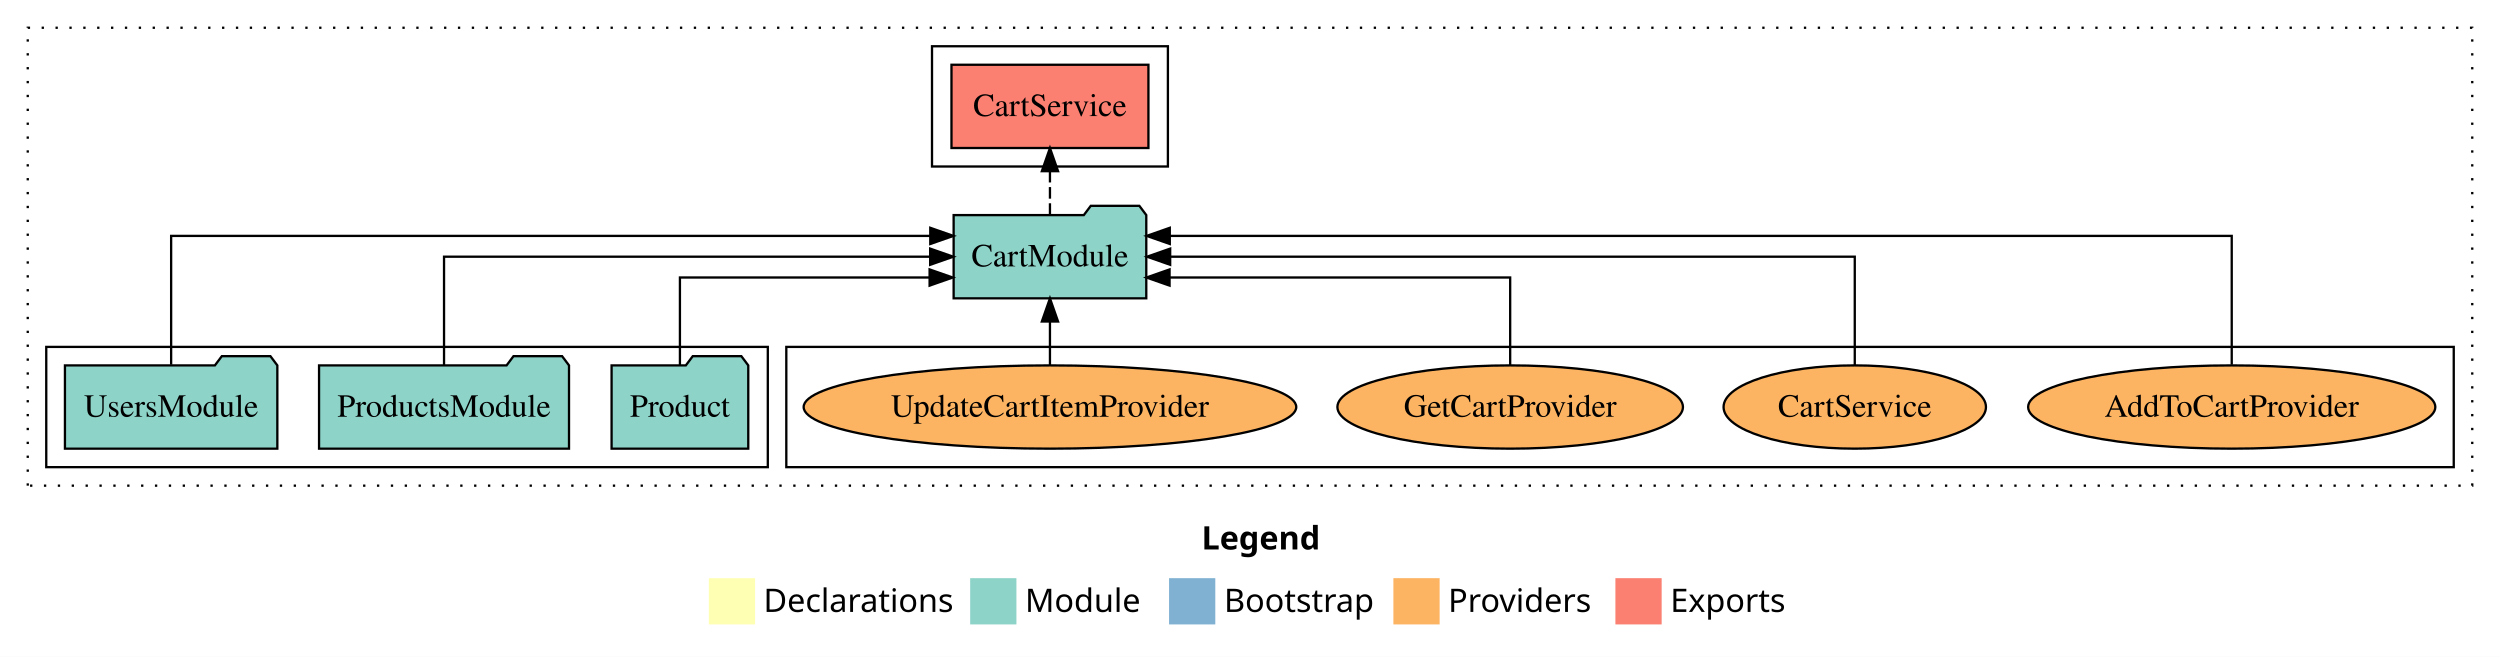
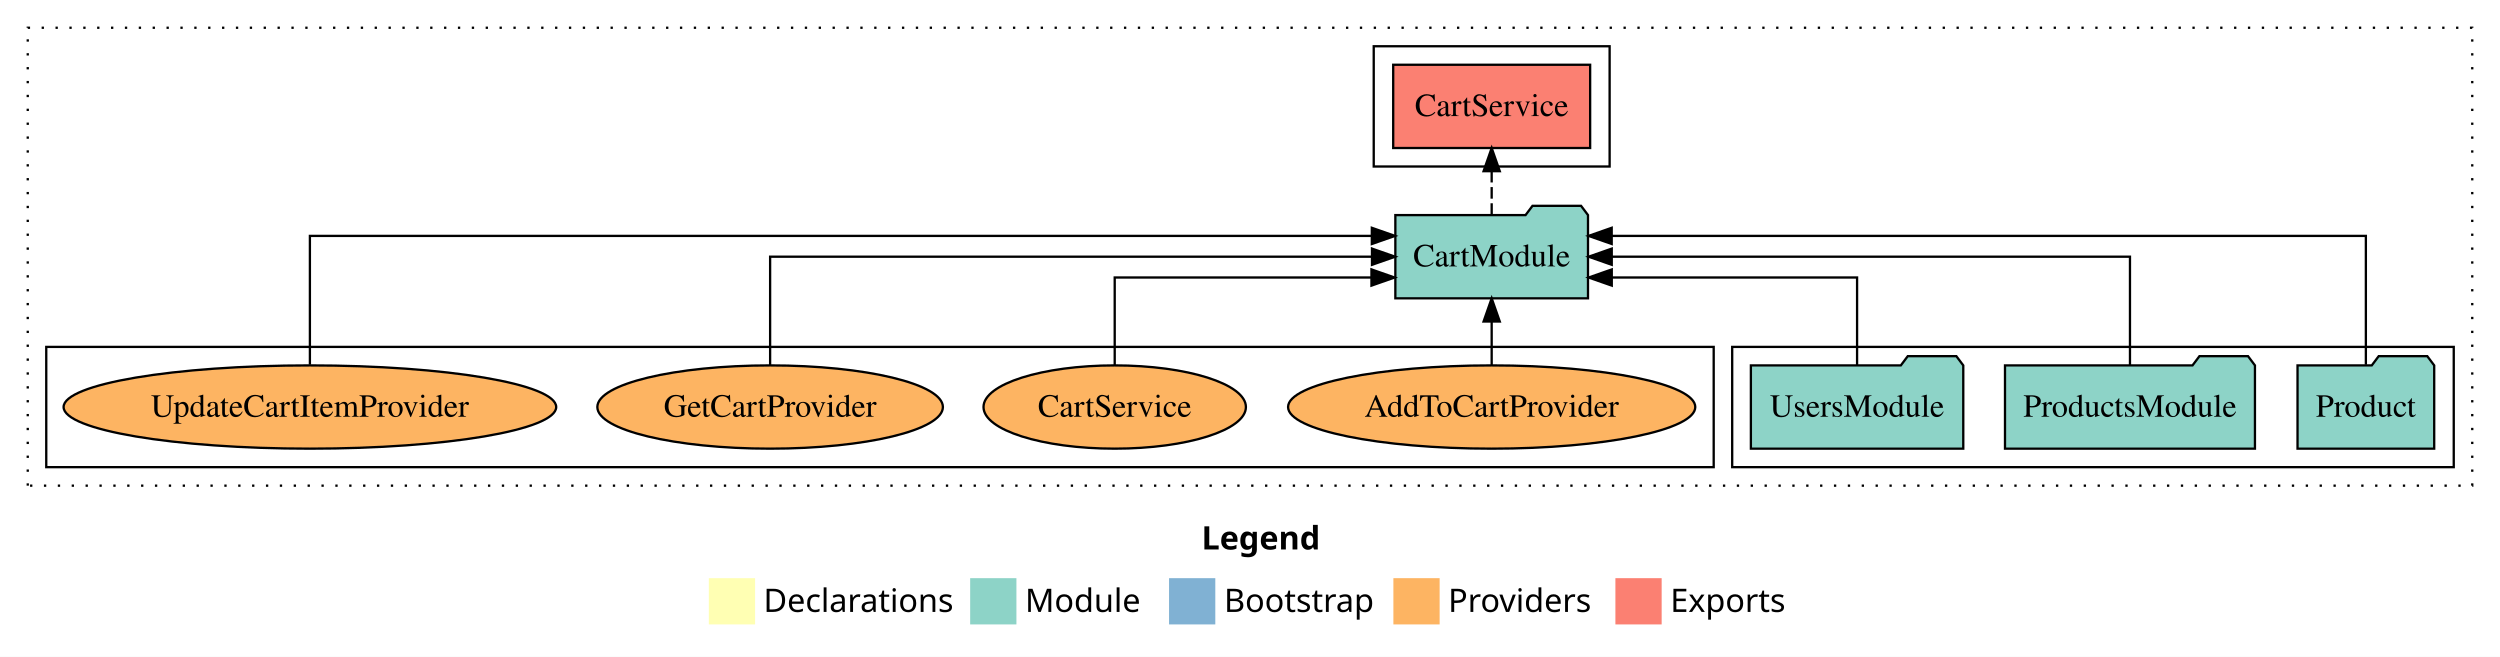
<svg xmlns="http://www.w3.org/2000/svg" width="1081pt" height="284pt" viewBox="0.00 0.00 1081.00 284.00">
  <g id="graph0" class="graph" transform="scale(1 1) rotate(0) translate(4 280)">
    <polygon fill="white" stroke="transparent" points="-4,4 -4,-280 1077,-280 1077,4 -4,4" />
    <text text-anchor="start" x="515.51" y="-42.4" font-family="Times-12" font-weight="bold" font-size="14.00">Legend</text>
    <polygon fill="#ffffb3" stroke="transparent" points="302.5,-10 302.5,-30 322.5,-30 322.5,-10 302.5,-10" />
    <text text-anchor="start" x="326.13" y="-15.4" font-family="Times-12" font-size="14.00">  Declarations</text>
    <polygon fill="#8dd3c7" stroke="transparent" points="415.5,-10 415.5,-30 435.5,-30 435.5,-10 415.5,-10" />
    <text text-anchor="start" x="439.23" y="-15.4" font-family="Times-12" font-size="14.00">  Module</text>
    <polygon fill="#80b1d3" stroke="transparent" points="501.5,-10 501.5,-30 521.5,-30 521.5,-10 501.5,-10" />
    <text text-anchor="start" x="525.28" y="-15.4" font-family="Times-12" font-size="14.00">  Bootstrap</text>
    <polygon fill="#fdb462" stroke="transparent" points="598.5,-10 598.5,-30 618.5,-30 618.5,-10 598.5,-10" />
    <text text-anchor="start" x="622.17" y="-15.4" font-family="Times-12" font-size="14.00">  Providers</text>
    <polygon fill="#fb8072" stroke="transparent" points="694.5,-10 694.5,-30 714.5,-30 714.5,-10 694.5,-10" />
    <text text-anchor="start" x="718.23" y="-15.4" font-family="Times-12" font-size="14.00">  Exports</text>
    <g id="clust1" class="cluster">
      <polygon fill="none" stroke="black" stroke-dasharray="1,5" points="8,-70 8,-268 1065,-268 1065,-70 8,-70" />
    </g>
-     <g id="clust6" class="cluster">
-       <polygon fill="none" stroke="black" points="336,-78 336,-130 1057,-130 1057,-78 336,-78" />
+     <g id="clust4" class="cluster">
+       <polygon fill="none" stroke="black" points="590,-208 590,-260 692,-260 692,-208 590,-208" />
    </g>
    <g id="clust3" class="cluster">
-       <polygon fill="none" stroke="black" points="16,-78 16,-130 328,-130 328,-78 16,-78" />
+       <polygon fill="none" stroke="black" points="745,-78 745,-130 1057,-130 1057,-78 745,-78" />
    </g>
-     <g id="clust4" class="cluster">
-       <polygon fill="none" stroke="black" points="399,-208 399,-260 501,-260 501,-208 399,-208" />
+     <g id="clust6" class="cluster">
+       <polygon fill="none" stroke="black" points="16,-78 16,-130 737,-130 737,-78 16,-78" />
    </g>
    <g id="node1" class="node">
-       <polygon fill="#8dd3c7" stroke="black" points="319.55,-122 316.55,-126 295.55,-126 292.55,-122 260.45,-122 260.45,-86 319.55,-86 319.55,-122" />
-       <text text-anchor="middle" x="290" y="-99.8" font-family="Times,serif" font-size="14.00">Product</text>
+       <polygon fill="#8dd3c7" stroke="black" points="1048.55,-122 1045.55,-126 1024.55,-126 1021.55,-122 989.45,-122 989.45,-86 1048.55,-86 1048.55,-122" />
+       <text text-anchor="middle" x="1019" y="-99.8" font-family="Times,serif" font-size="14.00">Product</text>
    </g>
    <g id="node4" class="node">
-       <polygon fill="#8dd3c7" stroke="black" points="491.65,-187 488.65,-191 467.65,-191 464.65,-187 408.35,-187 408.35,-151 491.65,-151 491.65,-187" />
-       <text text-anchor="middle" x="450" y="-164.8" font-family="Times,serif" font-size="14.00">CartModule</text>
+       <polygon fill="#8dd3c7" stroke="black" points="682.65,-187 679.65,-191 658.65,-191 655.65,-187 599.35,-187 599.35,-151 682.65,-151 682.65,-187" />
+       <text text-anchor="middle" x="641" y="-164.8" font-family="Times,serif" font-size="14.00">CartModule</text>
    </g>
    <g id="edge1" class="edge">
-       <path fill="none" stroke="black" d="M290,-122.03C290,-138.4 290,-160 290,-160 290,-160 397.96,-160 397.96,-160" />
-       <polygon fill="black" stroke="black" points="397.96,-163.5 407.96,-160 397.96,-156.5 397.96,-163.5" />
+       <path fill="none" stroke="black" d="M1019,-122.29C1019,-144.21 1019,-178 1019,-178 1019,-178 692.9,-178 692.9,-178" />
+       <polygon fill="black" stroke="black" points="692.9,-174.5 682.9,-178 692.9,-181.5 692.9,-174.5" />
    </g>
    <g id="node2" class="node">
-       <polygon fill="#8dd3c7" stroke="black" points="242.04,-122 239.04,-126 218.04,-126 215.04,-122 133.96,-122 133.96,-86 242.04,-86 242.04,-122" />
-       <text text-anchor="middle" x="188" y="-99.8" font-family="Times,serif" font-size="14.00">ProductsModule</text>
+       <polygon fill="#8dd3c7" stroke="black" points="971.04,-122 968.04,-126 947.04,-126 944.04,-122 862.96,-122 862.96,-86 971.04,-86 971.04,-122" />
+       <text text-anchor="middle" x="917" y="-99.8" font-family="Times,serif" font-size="14.00">ProductsModule</text>
    </g>
    <g id="edge2" class="edge">
-       <path fill="none" stroke="black" d="M188,-122.11C188,-141.34 188,-169 188,-169 188,-169 398.2,-169 398.2,-169" />
-       <polygon fill="black" stroke="black" points="398.2,-172.5 408.2,-169 398.2,-165.5 398.2,-172.5" />
+       <path fill="none" stroke="black" d="M917,-122.11C917,-141.34 917,-169 917,-169 917,-169 692.92,-169 692.92,-169" />
+       <polygon fill="black" stroke="black" points="692.92,-165.5 682.92,-169 692.92,-172.5 692.92,-165.5" />
    </g>
    <g id="node3" class="node">
-       <polygon fill="#8dd3c7" stroke="black" points="115.92,-122 112.92,-126 91.92,-126 88.92,-122 24.08,-122 24.08,-86 115.92,-86 115.92,-122" />
-       <text text-anchor="middle" x="70" y="-99.8" font-family="Times,serif" font-size="14.00">UsersModule</text>
+       <polygon fill="#8dd3c7" stroke="black" points="844.92,-122 841.92,-126 820.92,-126 817.92,-122 753.08,-122 753.08,-86 844.92,-86 844.92,-122" />
+       <text text-anchor="middle" x="799" y="-99.8" font-family="Times,serif" font-size="14.00">UsersModule</text>
    </g>
    <g id="edge3" class="edge">
-       <path fill="none" stroke="black" d="M70,-122.29C70,-144.21 70,-178 70,-178 70,-178 398.25,-178 398.25,-178" />
-       <polygon fill="black" stroke="black" points="398.25,-181.5 408.25,-178 398.25,-174.5 398.25,-181.5" />
+       <path fill="none" stroke="black" d="M799,-122.03C799,-138.4 799,-160 799,-160 799,-160 692.93,-160 692.93,-160" />
+       <polygon fill="black" stroke="black" points="692.93,-156.5 682.93,-160 692.93,-163.5 692.93,-156.5" />
    </g>
    <g id="node5" class="node">
-       <polygon fill="#fb8072" stroke="black" points="492.58,-252 407.42,-252 407.42,-216 492.58,-216 492.58,-252" />
-       <text text-anchor="middle" x="450" y="-229.8" font-family="Times,serif" font-size="14.00">CartService </text>
+       <polygon fill="#fb8072" stroke="black" points="683.58,-252 598.42,-252 598.42,-216 683.58,-216 683.58,-252" />
+       <text text-anchor="middle" x="641" y="-229.8" font-family="Times,serif" font-size="14.00">CartService </text>
    </g>
    <g id="edge4" class="edge">
-       <path fill="none" stroke="black" stroke-dasharray="5,2" d="M450,-187.11C450,-187.11 450,-205.99 450,-205.99" />
-       <polygon fill="black" stroke="black" points="446.5,-205.99 450,-215.99 453.5,-205.99 446.5,-205.99" />
+       <path fill="none" stroke="black" stroke-dasharray="5,2" d="M641,-187.11C641,-187.11 641,-205.99 641,-205.99" />
+       <polygon fill="black" stroke="black" points="637.5,-205.99 641,-215.99 644.5,-205.99 637.5,-205.99" />
    </g>
    <g id="node6" class="node">
-       <ellipse fill="#fdb462" stroke="black" cx="961" cy="-104" rx="88.04" ry="18" />
-       <text text-anchor="middle" x="961" y="-99.8" font-family="Times,serif" font-size="14.00">AddToCartProvider</text>
+       <ellipse fill="#fdb462" stroke="black" cx="641" cy="-104" rx="88.04" ry="18" />
+       <text text-anchor="middle" x="641" y="-99.8" font-family="Times,serif" font-size="14.00">AddToCartProvider</text>
    </g>
    <g id="edge5" class="edge">
-       <path fill="none" stroke="black" d="M961,-122.29C961,-144.21 961,-178 961,-178 961,-178 501.82,-178 501.82,-178" />
-       <polygon fill="black" stroke="black" points="501.82,-174.5 491.82,-178 501.82,-181.5 501.82,-174.5" />
+       <path fill="none" stroke="black" d="M641,-122.11C641,-122.11 641,-140.99 641,-140.99" />
+       <polygon fill="black" stroke="black" points="637.5,-140.99 641,-150.99 644.5,-140.99 637.5,-140.99" />
    </g>
    <g id="node7" class="node">
-       <ellipse fill="#fdb462" stroke="black" cx="798" cy="-104" rx="56.73" ry="18" />
-       <text text-anchor="middle" x="798" y="-99.8" font-family="Times,serif" font-size="14.00">CartService</text>
+       <ellipse fill="#fdb462" stroke="black" cx="478" cy="-104" rx="56.73" ry="18" />
+       <text text-anchor="middle" x="478" y="-99.8" font-family="Times,serif" font-size="14.00">CartService</text>
    </g>
    <g id="edge6" class="edge">
-       <path fill="none" stroke="black" d="M798,-122.11C798,-141.34 798,-169 798,-169 798,-169 501.98,-169 501.98,-169" />
-       <polygon fill="black" stroke="black" points="501.98,-165.5 491.98,-169 501.98,-172.5 501.98,-165.5" />
+       <path fill="none" stroke="black" d="M478,-122.03C478,-138.4 478,-160 478,-160 478,-160 589.02,-160 589.02,-160" />
+       <polygon fill="black" stroke="black" points="589.02,-163.5 599.02,-160 589.02,-156.5 589.02,-163.5" />
    </g>
    <g id="node8" class="node">
-       <ellipse fill="#fdb462" stroke="black" cx="649" cy="-104" rx="74.71" ry="18" />
-       <text text-anchor="middle" x="649" y="-99.8" font-family="Times,serif" font-size="14.00">GetCartProvider</text>
+       <ellipse fill="#fdb462" stroke="black" cx="329" cy="-104" rx="74.71" ry="18" />
+       <text text-anchor="middle" x="329" y="-99.8" font-family="Times,serif" font-size="14.00">GetCartProvider</text>
    </g>
    <g id="edge7" class="edge">
-       <path fill="none" stroke="black" d="M649,-122.03C649,-138.4 649,-160 649,-160 649,-160 501.72,-160 501.72,-160" />
-       <polygon fill="black" stroke="black" points="501.72,-156.5 491.72,-160 501.72,-163.5 501.72,-156.5" />
+       <path fill="none" stroke="black" d="M329,-122.11C329,-141.34 329,-169 329,-169 329,-169 589.25,-169 589.25,-169" />
+       <polygon fill="black" stroke="black" points="589.25,-172.5 599.25,-169 589.25,-165.5 589.25,-172.5" />
    </g>
    <g id="node9" class="node">
-       <ellipse fill="#fdb462" stroke="black" cx="450" cy="-104" rx="106.5" ry="18" />
-       <text text-anchor="middle" x="450" y="-99.8" font-family="Times,serif" font-size="14.00">UpdateCartItemProvider</text>
+       <ellipse fill="#fdb462" stroke="black" cx="130" cy="-104" rx="106.5" ry="18" />
+       <text text-anchor="middle" x="130" y="-99.8" font-family="Times,serif" font-size="14.00">UpdateCartItemProvider</text>
    </g>
    <g id="edge8" class="edge">
-       <path fill="none" stroke="black" d="M450,-122.11C450,-122.11 450,-140.99 450,-140.99" />
-       <polygon fill="black" stroke="black" points="446.5,-140.99 450,-150.99 453.5,-140.99 446.5,-140.99" />
+       <path fill="none" stroke="black" d="M130,-122.29C130,-144.21 130,-178 130,-178 130,-178 589.18,-178 589.18,-178" />
+       <polygon fill="black" stroke="black" points="589.18,-181.5 599.18,-178 589.18,-174.5 589.18,-181.5" />
    </g>
  </g>
</svg>
